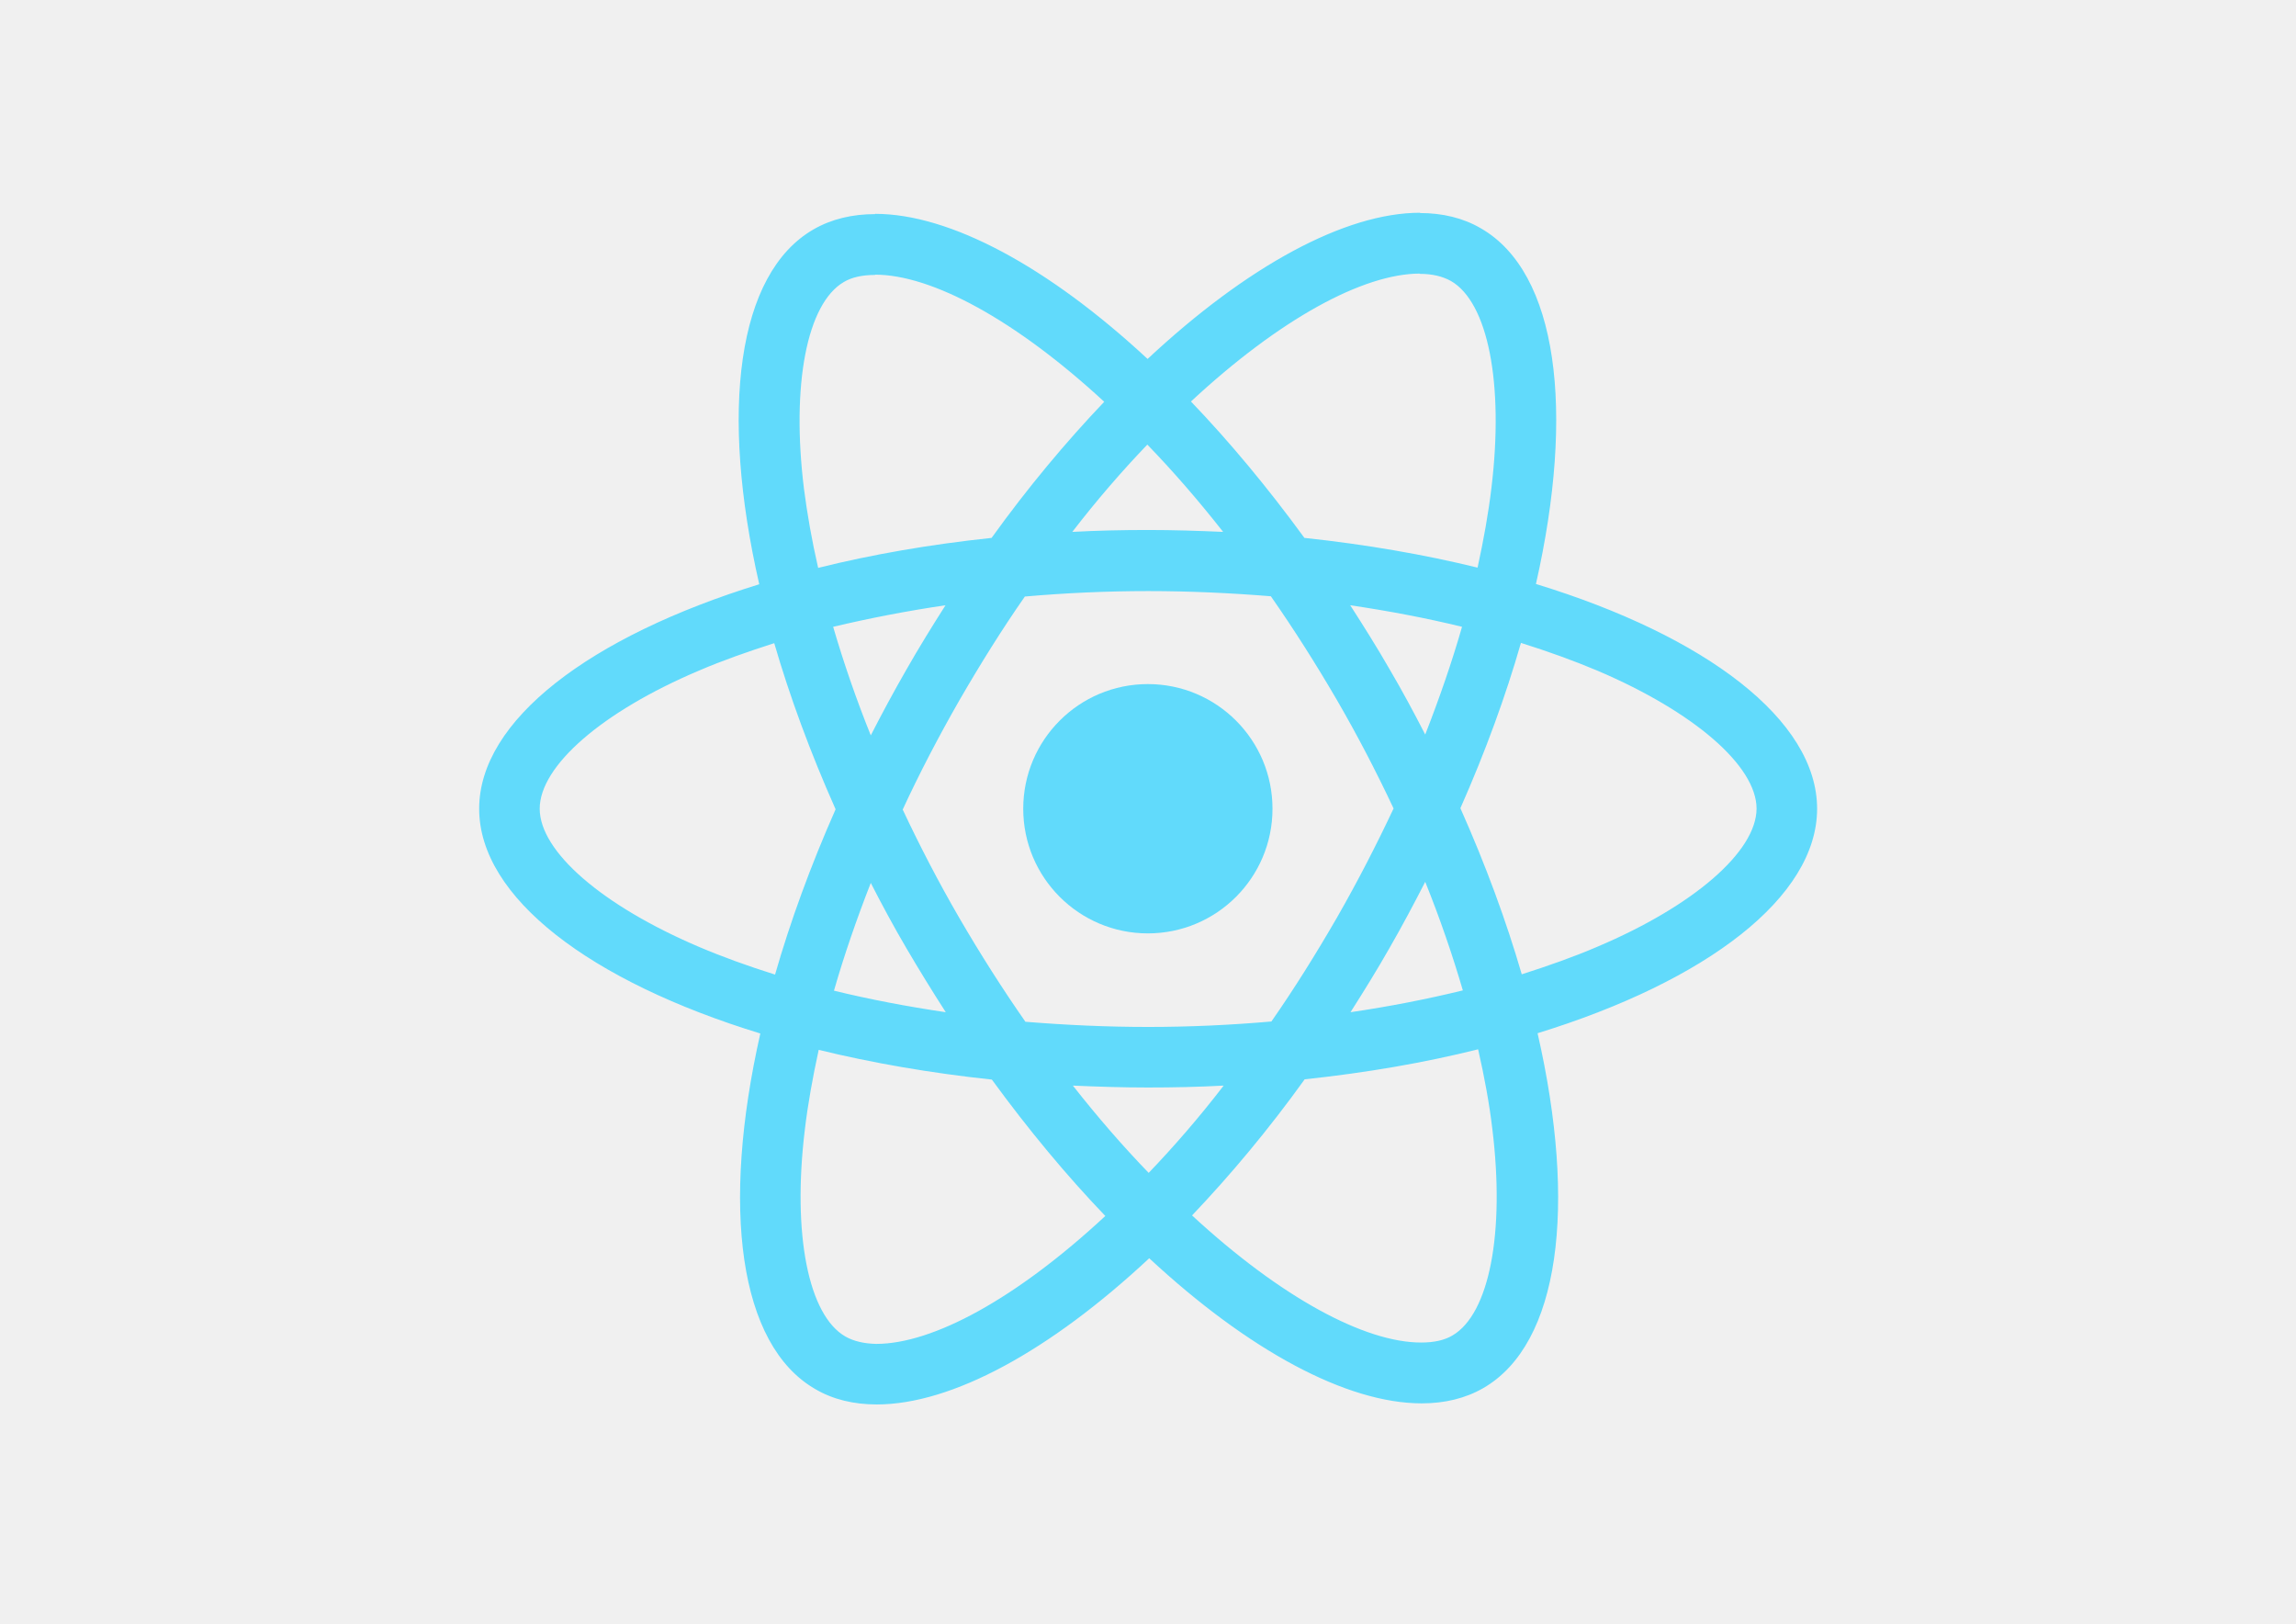
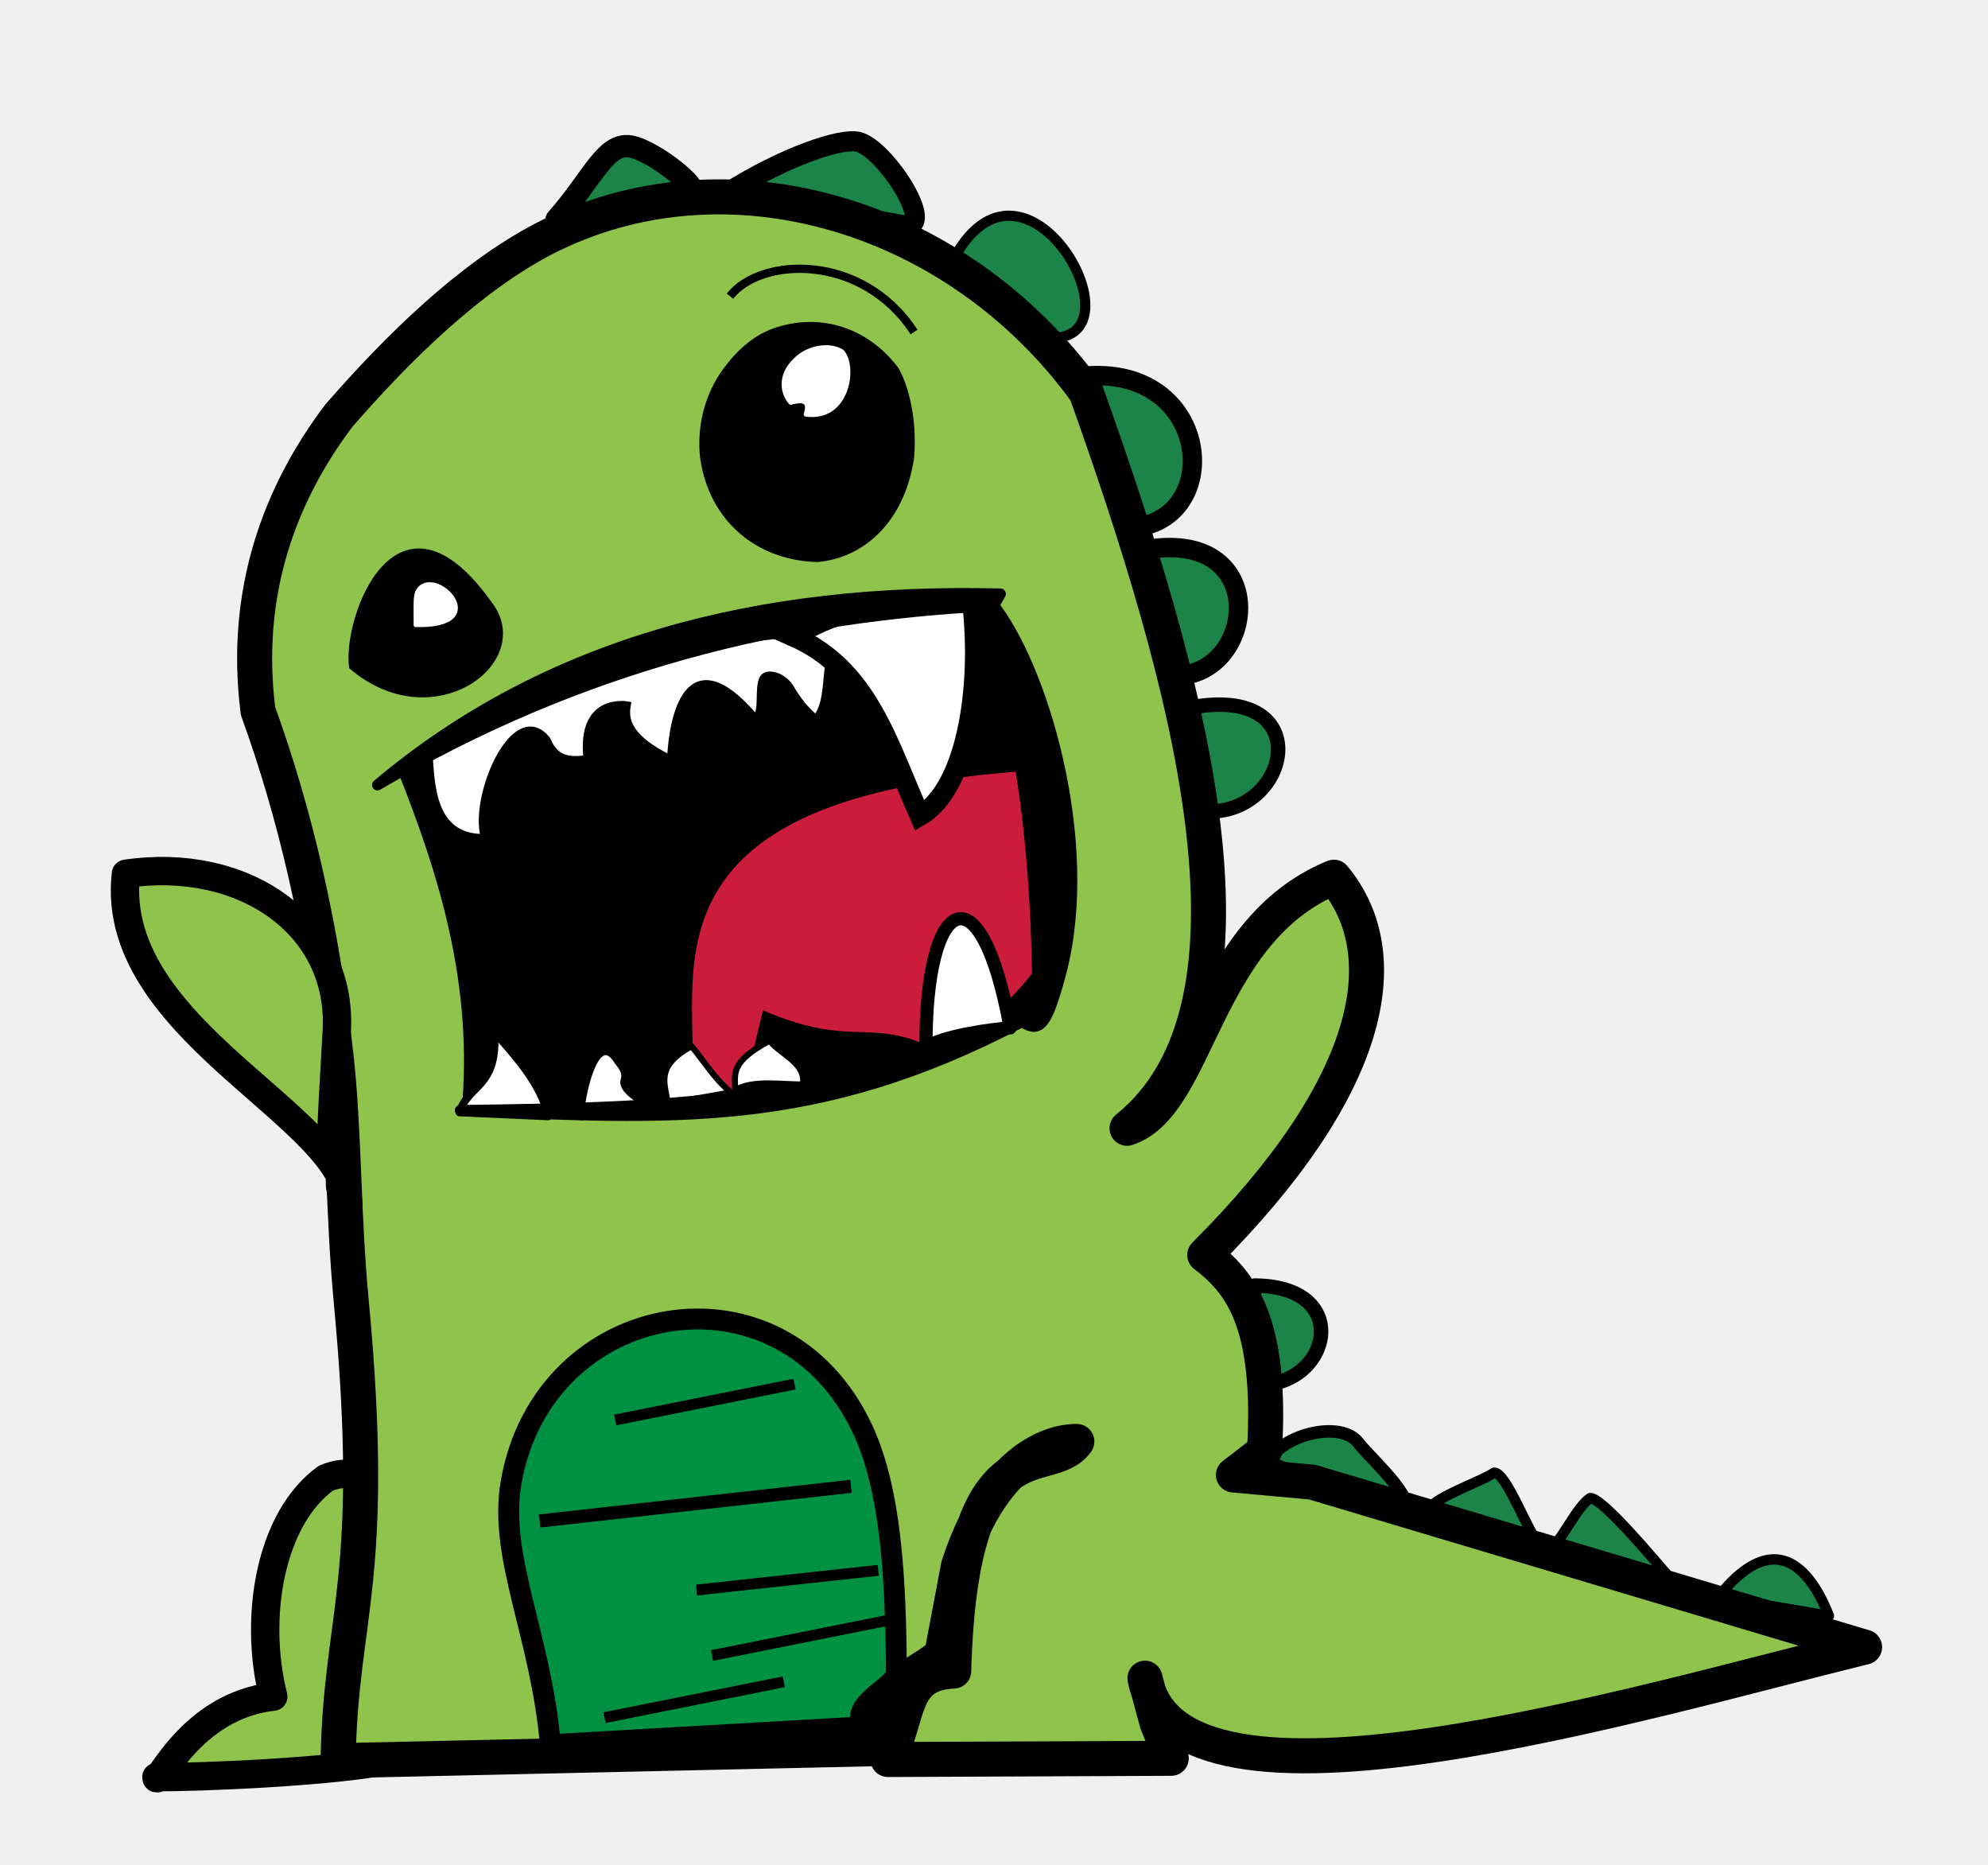
- <svg xmlns="http://www.w3.org/2000/svg" viewBox="0 0 841.9 595.3">
-   <g fill="#61DAFB">
-     <path d="M666.3 296.5c0-32.5-40.7-63.3-103.1-82.4 14.4-63.6 8-114.2-20.2-130.4-6.5-3.8-14.1-5.6-22.4-5.6v22.3c4.6 0 8.3.9 11.4 2.6 13.6 7.8 19.5 37.5 14.9 75.7-1.1 9.4-2.9 19.3-5.1 29.4-19.6-4.8-41-8.5-63.5-10.9-13.5-18.5-27.5-35.3-41.6-50 32.6-30.3 63.2-46.9 84-46.9V78c-27.5 0-63.5 19.6-99.9 53.6-36.4-33.8-72.4-53.2-99.9-53.2v22.3c20.7 0 51.4 16.5 84 46.6-14 14.7-28 31.4-41.3 49.9-22.6 2.4-44 6.1-63.6 11-2.3-10-4-19.7-5.2-29-4.7-38.2 1.1-67.9 14.6-75.8 3-1.8 6.9-2.6 11.5-2.6V78.5c-8.4 0-16 1.8-22.6 5.6-28.1 16.2-34.4 66.7-19.9 130.1-62.2 19.2-102.7 49.9-102.7 82.3 0 32.5 40.7 63.3 103.1 82.4-14.4 63.6-8 114.2 20.2 130.4 6.5 3.8 14.1 5.6 22.5 5.6 27.5 0 63.5-19.6 99.9-53.6 36.4 33.8 72.4 53.2 99.9 53.2 8.4 0 16-1.8 22.6-5.6 28.1-16.2 34.4-66.7 19.9-130.1 62-19.1 102.5-49.9 102.5-82.3zm-130.2-66.7c-3.7 12.9-8.3 26.2-13.5 39.5-4.1-8-8.4-16-13.1-24-4.6-8-9.5-15.8-14.4-23.4 14.2 2.1 27.9 4.7 41 7.9zm-45.8 106.5c-7.8 13.5-15.8 26.3-24.1 38.2-14.9 1.3-30 2-45.2 2-15.1 0-30.2-.7-45-1.9-8.3-11.9-16.4-24.6-24.2-38-7.6-13.1-14.5-26.4-20.8-39.8 6.2-13.4 13.2-26.8 20.7-39.9 7.8-13.5 15.8-26.3 24.1-38.2 14.9-1.3 30-2 45.2-2 15.1 0 30.2.7 45 1.9 8.3 11.9 16.4 24.6 24.2 38 7.6 13.1 14.5 26.4 20.8 39.8-6.3 13.4-13.2 26.8-20.7 39.9zm32.3-13c5.4 13.4 10 26.8 13.8 39.8-13.1 3.2-26.9 5.9-41.2 8 4.9-7.7 9.8-15.6 14.4-23.7 4.6-8 8.9-16.1 13-24.1zM421.2 430c-9.3-9.6-18.6-20.3-27.8-32 9 .4 18.2.7 27.5.7 9.4 0 18.7-.2 27.8-.7-9 11.7-18.3 22.4-27.5 32zm-74.4-58.9c-14.2-2.1-27.9-4.7-41-7.9 3.7-12.9 8.3-26.2 13.5-39.5 4.1 8 8.4 16 13.1 24 4.7 8 9.5 15.8 14.4 23.4zM420.7 163c9.3 9.6 18.6 20.3 27.8 32-9-.4-18.2-.7-27.5-.7-9.4 0-18.7.2-27.8.7 9-11.7 18.3-22.4 27.5-32zm-74 58.9c-4.9 7.7-9.8 15.6-14.4 23.7-4.6 8-8.9 16-13 24-5.4-13.4-10-26.8-13.8-39.8 13.1-3.1 26.9-5.8 41.2-7.9zm-90.5 125.2c-35.4-15.1-58.3-34.9-58.3-50.6 0-15.7 22.9-35.6 58.3-50.6 8.6-3.7 18-7 27.7-10.1 5.7 19.6 13.2 40 22.5 60.9-9.2 20.8-16.6 41.1-22.2 60.6-9.9-3.1-19.3-6.5-28-10.2zM310 490c-13.6-7.8-19.5-37.5-14.9-75.7 1.1-9.4 2.9-19.3 5.1-29.4 19.6 4.8 41 8.5 63.5 10.9 13.5 18.5 27.5 35.3 41.6 50-32.6 30.3-63.2 46.9-84 46.9-4.5-.1-8.3-1-11.3-2.7zm237.2-76.2c4.7 38.2-1.1 67.9-14.6 75.8-3 1.8-6.9 2.6-11.5 2.6-20.7 0-51.4-16.5-84-46.6 14-14.7 28-31.4 41.3-49.9 22.6-2.4 44-6.1 63.6-11 2.3 10.1 4.1 19.8 5.2 29.1zm38.5-66.7c-8.6 3.7-18 7-27.7 10.1-5.7-19.6-13.2-40-22.5-60.9 9.2-20.8 16.6-41.1 22.2-60.6 9.9 3.1 19.3 6.5 28.1 10.2 35.4 15.1 58.3 34.9 58.3 50.6-.1 15.7-23 35.6-58.4 50.6zM320.8 78.4z" />
-     <circle cx="420.9" cy="296.5" r="45.7" />
-     <path d="M520.5 78.1z" />
+ <svg xmlns="http://www.w3.org/2000/svg" width="235.3mm" height="220.69mm" version="1.1" viewBox="0 0 833.753 781.984">
+   <g transform="translate(-22.233 -20.718)">
+     <g transform="matrix(1.0675 0 0 1.0675 44.967 -30.541)">
+       <path d="m132.02 739.32c-3.852-34.736 11.334-125.78-25.264-110.65-21.991 15.821-28.523 54.759-20.685 85.801-32.995 3.648-45.806 36.597-45.926 31.618 15.82 0.201 71.26-2.091 91.875-6.771z" fill="#8fc34b" fill-rule="evenodd" stroke="#000" stroke-linejoin="round" stroke-width="11.14" />
+       <path d="m391.79 198.17 30.435 57.143c40.727-1.408 32.238-74.327-30.435-57.143z" fill="#1c8449" fill-rule="evenodd" stroke="#000" stroke-linejoin="round" stroke-width="7.625" />
+       <path d="m424.39 264.85 13.831 48.509c34.784 2.804 41.868-61.544-13.831-48.509z" fill="#1c8449" fill-rule="evenodd" stroke="#000" stroke-linejoin="round" stroke-width="7.625" />
+       <path d="m442.33 326.79 9.182 39.875c34.784 2.804 46.517-52.91-9.182-39.875z" fill="#1c8449" fill-rule="evenodd" stroke="#000" stroke-linejoin="round" stroke-width="5.672" />
+       <path d="m353.99 148.62 34.42 31.905c42.252 5.444-5.72-82.771-34.42-31.905z" fill="#1c8449" fill-rule="evenodd" stroke="#000" stroke-linejoin="round" stroke-width="3.998" />
+       <path d="m264.22 123.9 69.62 12.644c13.229 1.976-7.322-30.245-18.025-32.83-6.567-1.586-28.655 5.664-51.596 20.186z" fill="#1c8449" fill-rule="evenodd" stroke="#000" stroke-linejoin="round" stroke-width="7.903" />
+       <path d="m197.35 134.24 49.696-9.273c13.229 1.976-9.024-16.462-19.685-19.215-10.547-2.724-15.176 11.65-30.011 28.488z" fill="#1c8449" fill-rule="evenodd" stroke="#000" stroke-linejoin="round" stroke-width="8.74" />
+       <path d="m471.65 553.01-3.498 38.466c31.831 5.559 44.94-38.195 3.498-38.466z" fill="#1c8449" fill-rule="evenodd" stroke="#000" stroke-linejoin="round" stroke-width="5.672" />
+       <path d="m476.97 622.27 48.631 19.211c15.92 0.98-8.812-20.762-13.25-26.711-6.72-9.008-30.036-3.338-35.381 7.5z" fill="#1c8449" fill-rule="evenodd" stroke="#000" stroke-linejoin="round" stroke-width="4.928" />
+       <path d="m540.93 639.61 43.465 16.863c-5.269-6.006-13.812-30.079-18.675-29.951-5.29 3.495-19.546 8.255-24.79 13.088z" fill="#1c8449" fill-rule="evenodd" stroke="#000" stroke-linejoin="round" stroke-width="4.091" />
+       <path d="m587.58 657.1 46.752 10.288c-5.269-6.006-26.023-31.018-30.886-30.89-5.29 3.495-10.623 15.769-15.867 20.602z" fill="#1c8449" fill-rule="evenodd" stroke="#000" stroke-linejoin="round" stroke-width="4.091" />
+       <path d="m653.78 675.32 43.465 7.471c-8.963-22.74-23.563-32.489-43.465-7.471z" fill="#1c8449" fill-rule="evenodd" stroke="#000" stroke-linejoin="round" stroke-width="4.091" />
+       <path d="m329.59 459.81c-18.672-22.317-40.363 6.243-56.453-12.619 2.262 22.527-16.957 21.635-24.574 6.309l-14.611 28.891c41.769 2.363 64.944-13.869 95.638-22.581z" fill-rule="evenodd" stroke="#000" stroke-width=".93px" />
+       <path d="m80.069 327.32c-5.927-46.671 8.572-85.354 31.818-116.09 23.146-26.584 51.224-54.153 80.443-69.397 72.075-37.094 162.88-9.258 213.1 60.23 39.996 112.09 76.432 240.56 16.058 289.16 28.497-9.37 29.648-77.44 81.246-98.622 25.791 31.051 14.61 83.175-50.72 148.4 14.301 10.877 26.475 26.612 23.481 77.019l-12.21 9.393 30.995 2.818 216.97 64.809c-88.369 21.656-270.92 77.013-282.72 12.21l4.696 17.376 5.636 14.089-111.3 0.47c8.855-17.24 4.787-33.769 25.83-34.752 2.774-100.14 37.357-74.51 48.372-90.168 0 0-29.866-2.459-46.493 48.841l-6.575 34.752c-9.627 9.08-21.036 7.473-27.238 37.101l-209.92 4.696c0.944-57.744 15.53-70.681 5.139-180.68-3.24-34.296-2.657-66.073-5.913-95.689-5.624-51.159-16.18-95.866-30.691-135.96z" fill="#8fc34b" fill-rule="evenodd" stroke="#000" stroke-linejoin="round" stroke-width="13.761" />
+       <path d="m134.98 349.72c17.094 42.683 30.102 85.358 25.57 134.82 65.746 7.34 146.06 2.063 216.51-35.532 8.503 7.304 12.554 3.321 15.494-3.896 1.974-4.846 3.812-11.696 4.796-15.519 13.176-51.739-7.632-121.06-27.596-145.63-207.89 25.001-188.58 37.251-233.45 66.083z" fill-rule="evenodd" stroke="#000" stroke-width=".93px" />
+       <path d="m383.72 357.2-0.55 63.531c-27.643 41.744-77.259 49.058-126.42 54.944 4.646-44.127-25.872-108.03 126.97-118.47z" fill="#cb1d3b" fill-rule="evenodd" stroke="#cb1d3b" stroke-width="12.924" />
+       <path d="m147.2 342.58c41.216-19.255 73.61-41.909 160.72-46.901-6.434 13.059-2.287 26.593-8.639 34.553-4.486-3.573-7.55-7.857-10.168-12.364-2.815-4.373-9.098-6.235-10.704-3.356-2.224 3.986 0.402 14.318-3.297 15.058-25.924-30.263-32.209-0.712-33.008 16.507-15.866-7.854-18.161-14.665-16.885-21.201 0 0-18.691-3.537-15.959 21.115-6.081 0.703-12.068 1.076-15.546-7.335-12.704-16.211-29.497 22.303-24.769 38.313-21.401 0.202-20.719-22.241-21.742-34.389z" fill="#fff" fill-rule="evenodd" stroke="#000" stroke-width="2.661" />
+       <path d="m116.51 310.18c-2.75-19.427 18.363-76.509 54.828-25.198 17.65 22.819-22.31 52.921-54.828 25.198z" fill-rule="evenodd" stroke="#000" stroke-linejoin="round" stroke-width="1.302" />
+       <path d="m141.96 293.6c31.657 0.823 7.35-24.206 0.818-13.456-1.151 2.154-0.818 6.389-0.818 13.456z" fill="#fff" fill-rule="evenodd" stroke="#fff" stroke-linejoin="round" stroke-width="1.488" />
+       <path d="m331.36 192.94c-11.414-15.344-29.894-21.975-48.534-15.531-8.402 2.988-15.096 9.195-20.797 17.533-6.476 9.697-9.018 21.407-7.819 32.764 3.453 24.754 22.12 40.066 45.646 40.621 17.02-1.416 33.516-14.491 37.485-40.294 1.151-13.082-1.27-26.567-5.981-35.092z" fill-rule="evenodd" stroke="#000" stroke-width=".93px" />
+       <path d="m295.38 210.75c16.531 2.216 19.337-18.932 14.097-24.549-4.875-3.162-13.491-1.657-18.25 3.308-6.338 5.974-5.09 12.961-1.824 16.592 5.607-1.558 7.531-0.117 5.977 4.649z" fill="#fff" fill-rule="evenodd" stroke="#fff" stroke-linejoin="round" stroke-width="1.86" />
+       <path d="m337.81 178.45c-20.315-31.116-60.112-29.612-72.323-14.089" fill="none" stroke="#000" stroke-width="3.254" />
+       <path d="m360.71 284.76c3.956 34.331-2.519 73.265-20.632 83.742-12.801-28.946-20.49-57.604-49.456-70.392 22.156-14.1 46.061-14.212 70.088-13.35z" fill="#fff" fill-rule="evenodd" stroke="#000" stroke-width="8.013" />
+       <path d="m127.01 356.37c66.533-56.052 149.89-77.395 244.74-75.049l-2.657 4.649c-81.77 3.92-162.08 23.313-242.08 70.4z" fill-rule="evenodd" stroke="#000" stroke-linejoin="round" stroke-width="4.277" />
+       <path d="m370.69 283.65c32.143 95.255 30.693 123.82 18.598 161.33-0.053-5.603-5.02 1.524-5.038-4.016-0.173-53.238-5.352-104.67-22.013-152.62z" fill-rule="evenodd" />
+       <path d="m194.12 486.56c-2.822-12.737-12.824-23.586-21.206-33.145 1.493 21.961-10.318 20.537-13.693 31.595z" fill="#fff" fill-rule="evenodd" stroke="#000" stroke-linejoin="round" stroke-width="3.02" />
+       <path d="m234.23 482.79c-7.008-3.713-11.557-7.487-10.5-10.598 0.839-2.469-0.448-4.674-2.316-6.854-8.566-14.411-14.375 13.792-14.469 21.554z" fill="#fff" fill-rule="evenodd" stroke="#000" stroke-linejoin="round" stroke-width="2.385" />
+       <path d="m265.86 477.13c-6.492-5.357-10.552-12.295-15.473-18.116-15.377 8.292-9.679 15.74-9.488 22.55z" fill="#fff" fill-rule="evenodd" stroke="#000" stroke-linejoin="round" stroke-width="2.385" />
+       <path d="m159.54 484.21c83.632 3.371 139.74 7.671 220.72-34.871l-2.025-7.248c-71.965 39.023-125.87 40.929-218.69 42.12z" fill-rule="evenodd" stroke="#000" stroke-linejoin="round" stroke-width="4.277" />
+       <path d="m375.56 451.79c-11.315-63.183-33.344-53.11-33.055 7.688 6.217-4.567 26.838-7.317 33.055-7.688z" fill="#fff" fill-rule="evenodd" stroke="#000" stroke-linejoin="round" stroke-width="5.175" />
+       <path d="m351.17 463.46c-29.983-17.464-35.098-1.968-72.393-17.932l-9.298 38.521z" fill-rule="evenodd" stroke="#000" stroke-width=".93px" />
+       <path d="m294.18 473.96c1.146-8.346-8.227-11.299-13.148-17.12-15.377 8.292-13.664 12.752-13.473 19.561 6.217-4.567 20.404-2.07 26.621-2.442z" fill="#fff" fill-rule="evenodd" stroke="#000" stroke-linejoin="round" stroke-width="2.385" />
+       <path d="m320.21 726.22-9.859 0.563-115.39 6.594c-3.848-43.384-20.512-73.813-15.469-102.97 12.591-72.791 106.49-89.263 138.22-20.7 10.963 23.692 12.903 57.492 13.183 95.044 0.044 5.872-16.7 11.178-13.882 20.41z" fill="#009143" fill-rule="evenodd" stroke="#000" stroke-linejoin="round" stroke-width="8.209" />
+       <path d="m220.41 605.81 70.444-14.089" fill="none" stroke="#000" stroke-linejoin="round" stroke-width="4.277" />
+       <path d="m258.45 698.33 70.444-14.089" fill="none" stroke="#000" stroke-linejoin="round" stroke-width="4.277" />
+       <path d="m190.72 645.49 122.31-13.613" fill="none" stroke="#000" stroke-linejoin="round" stroke-width="5.168" />
+       <path d="m252.32 672.62 71.42-7.747" fill="none" stroke="#000" stroke-linejoin="round" stroke-width="4.277" />
+       <path d="m216.18 722.75 70.444-14.089" fill="none" stroke="#000" stroke-linejoin="round" stroke-width="4.277" />
+       <path d="m114.74 526.85-2.424-12.901c-0.679-48.533-6.56 28.28-1.313-60.653 2.494-42.274-36.952-68.844-82.826-62.043-7.445 64.412 97.349 98.718 86.563 135.6z" fill="#8fc34b" fill-rule="evenodd" stroke="#000" stroke-linejoin="round" stroke-width="11.14" />
+     </g>
+     <flowRoot fill="#000000" font-family="sans-serif" font-size="40px" letter-spacing="0px" stroke-width="1px" word-spacing="0px" style="line-height:125%" xml:space="preserve">
+       <flowRegion>
+         <rect x="-3260.8" y="-963.9" width="3014.3" height="1814.2" />
+       </flowRegion>
+       <flowPara />
+     </flowRoot>
  </g>
</svg>
